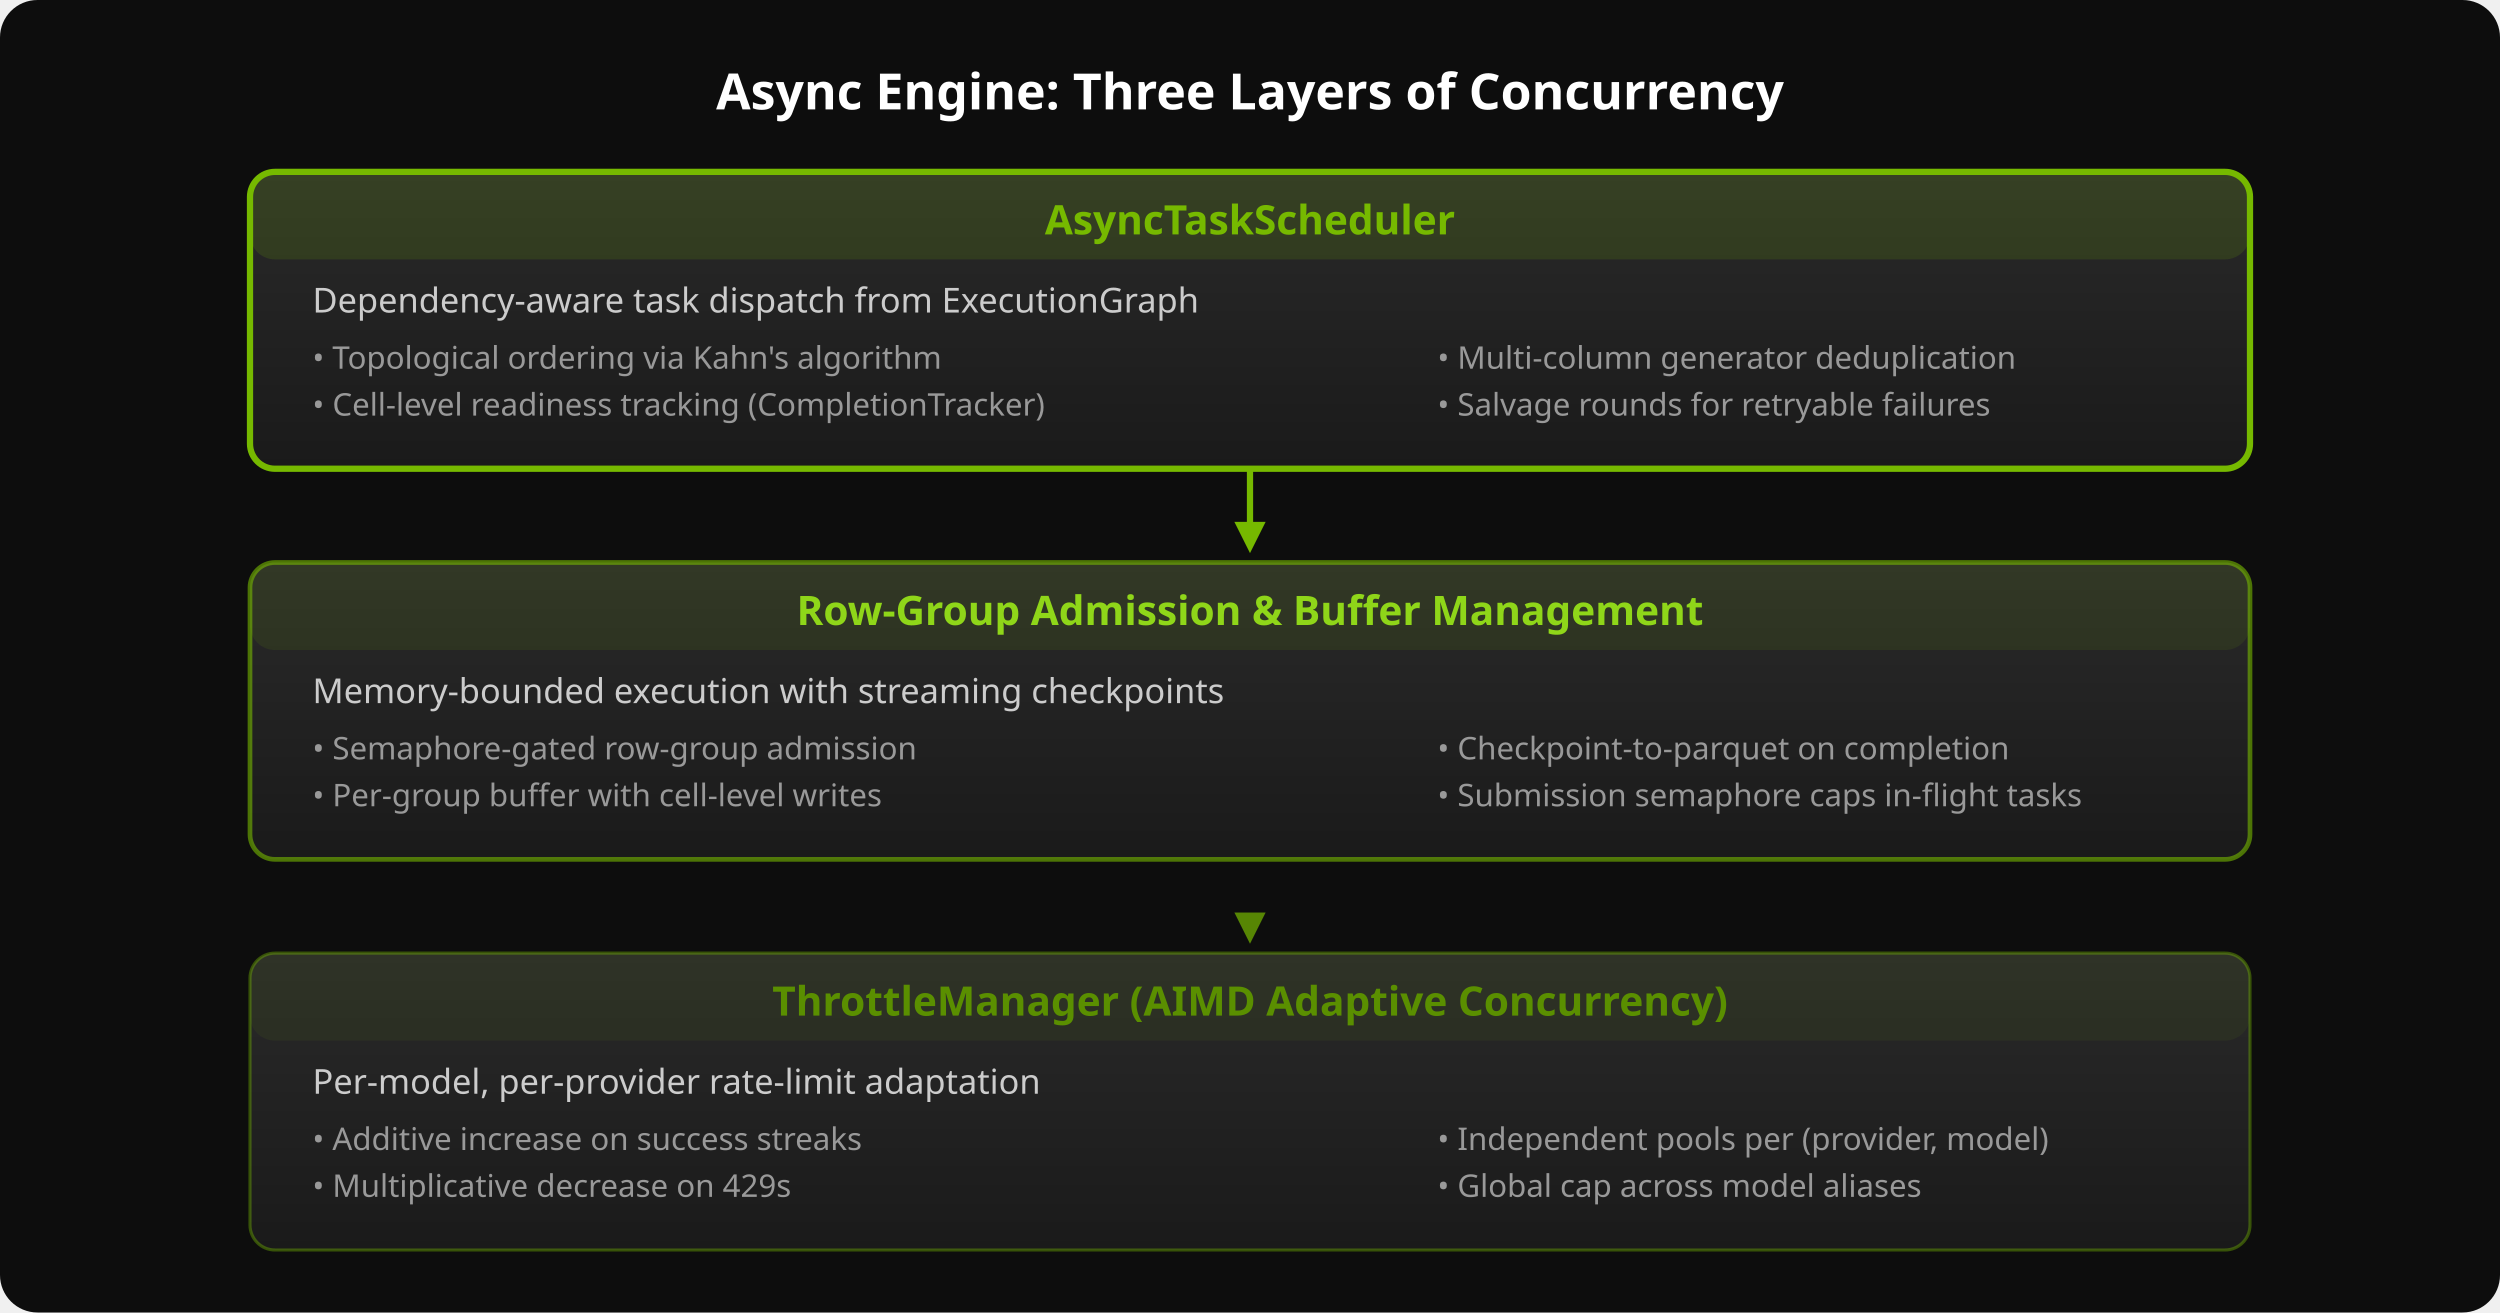
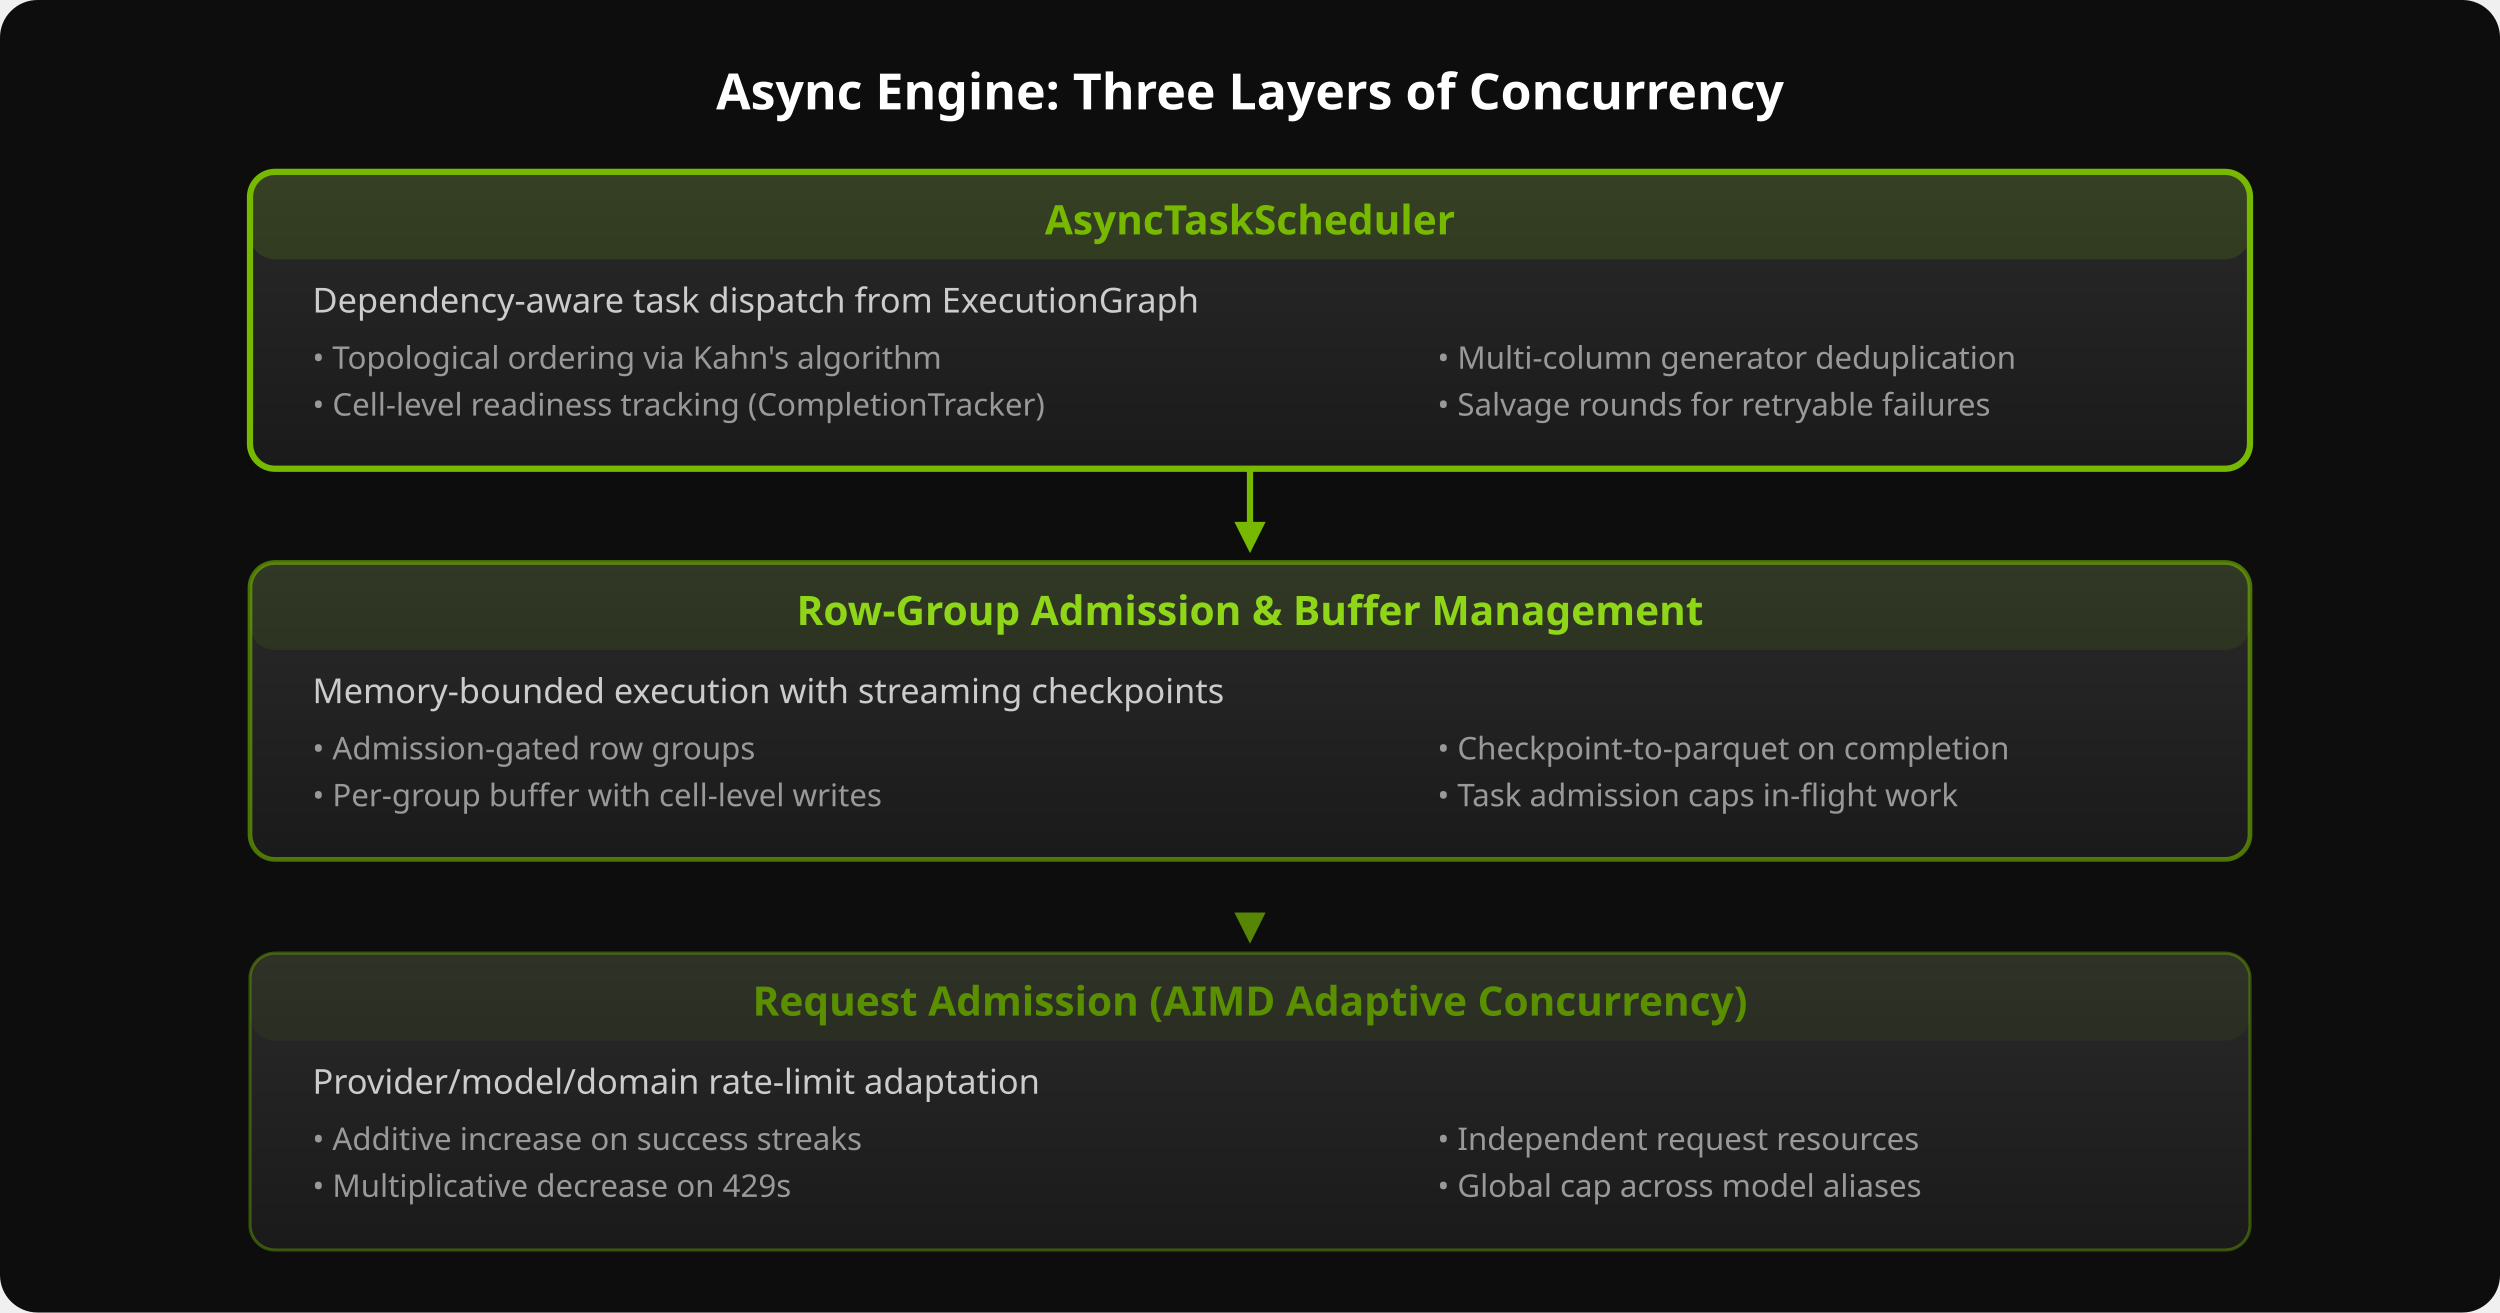
<svg xmlns="http://www.w3.org/2000/svg" viewBox="0 0 800 420" style="font-family: 'Avenir Next', 'Segoe UI', system-ui, sans-serif;">
  <defs>
    <linearGradient id="greenGrad" x1="0" y1="0" x2="0" y2="1">
      <stop offset="0%" stop-color="#8FD619" />
      <stop offset="100%" stop-color="#5A8F00" />
    </linearGradient>
    <linearGradient id="darkGrad" x1="0" y1="0" x2="0" y2="1">
      <stop offset="0%" stop-color="#2A2A2A" />
      <stop offset="100%" stop-color="#1A1A1A" />
    </linearGradient>
    <filter id="glow">
      <feGaussianBlur stdDeviation="3" result="blur" />
      <feMerge>
        <feMergeNode in="blur" />
        <feMergeNode in="SourceGraphic" />
      </feMerge>
    </filter>
  </defs>
  <rect width="800" height="420" fill="#0D0D0D" rx="12" />
  <text x="400" y="35" text-anchor="middle" fill="white" font-size="16" font-weight="bold">Async Engine: Three Layers of Concurrency</text>
  <rect x="80" y="55" width="640" height="95" rx="8" fill="url(#darkGrad)" stroke="#76B900" stroke-width="2" />
  <rect x="80" y="55" width="640" height="28" rx="8" fill="#76B900" opacity="0.15" />
  <text x="400" y="75" text-anchor="middle" fill="#76B900" font-size="13" font-weight="bold">AsyncTaskScheduler</text>
  <text x="100" y="100" fill="#CCC" font-size="11">Dependency-aware task dispatch from ExecutionGraph</text>
  <text x="100" y="118" fill="#999" font-size="10">• Topological ordering via Kahn's algorithm</text>
  <text x="100" y="133" fill="#999" font-size="10">• Cell-level readiness tracking (CompletionTracker)</text>
  <text x="460" y="118" fill="#999" font-size="10">• Multi-column generator deduplication</text>
  <text x="460" y="133" fill="#999" font-size="10">• Salvage rounds for retryable failures</text>
  <line x1="400" y1="150" x2="400" y2="170" stroke="#76B900" stroke-width="2" marker-end="url(#arrowGreen)" />
  <polygon points="395,167 400,177 405,167" fill="#76B900" />
  <rect x="80" y="180" width="640" height="95" rx="8" fill="url(#darkGrad)" stroke="#76B900" stroke-width="1.5" stroke-opacity="0.6" />
  <rect x="80" y="180" width="640" height="28" rx="8" fill="#76B900" opacity="0.1" />
  <text x="400" y="200" text-anchor="middle" fill="#8FD619" font-size="13" font-weight="bold">Row-Group Admission &amp; Buffer Management</text>
  <text x="100" y="225" fill="#CCC" font-size="11">Memory-bounded execution with streaming checkpoints</text>
-   <text x="100" y="243" fill="#999" font-size="10">• Semaphore-gated row-group admission</text>
+   <text x="100" y="243" fill="#999" font-size="10">• Admission-gated row groups</text>
  <text x="100" y="258" fill="#999" font-size="10">• Per-group buffer with cell-level writes</text>
  <text x="460" y="243" fill="#999" font-size="10">• Checkpoint-to-parquet on completion</text>
-   <text x="460" y="258" fill="#999" font-size="10">• Submission semaphore caps in-flight tasks</text>
+   <text x="460" y="258" fill="#999" font-size="10">• Task admission caps in-flight work</text>
  <polygon points="395,292 400,302 405,292" fill="#76B900" opacity="0.7" />
  <rect x="80" y="305" width="640" height="95" rx="8" fill="url(#darkGrad)" stroke="#76B900" stroke-width="1" stroke-opacity="0.4" />
  <rect x="80" y="305" width="640" height="28" rx="8" fill="#76B900" opacity="0.07" />
-   <text x="400" y="325" text-anchor="middle" fill="#5A8F00" font-size="13" font-weight="bold">ThrottleManager (AIMD Adaptive Concurrency)</text>
-   <text x="100" y="350" fill="#CCC" font-size="11">Per-model, per-provider rate-limit adaptation</text>
+   <text x="400" y="325" text-anchor="middle" fill="#5A8F00" font-size="13" font-weight="bold">Request Admission (AIMD Adaptive Concurrency)</text>
+   <text x="100" y="350" fill="#CCC" font-size="11">Provider/model/domain rate-limit adaptation</text>
  <text x="100" y="368" fill="#999" font-size="10">• Additive increase on success streaks</text>
  <text x="100" y="383" fill="#999" font-size="10">• Multiplicative decrease on 429s</text>
-   <text x="460" y="368" fill="#999" font-size="10">• Independent pools per (provider, model)</text>
+   <text x="460" y="368" fill="#999" font-size="10">• Independent request resources</text>
  <text x="460" y="383" fill="#999" font-size="10">• Global cap across model aliases</text>
</svg>
